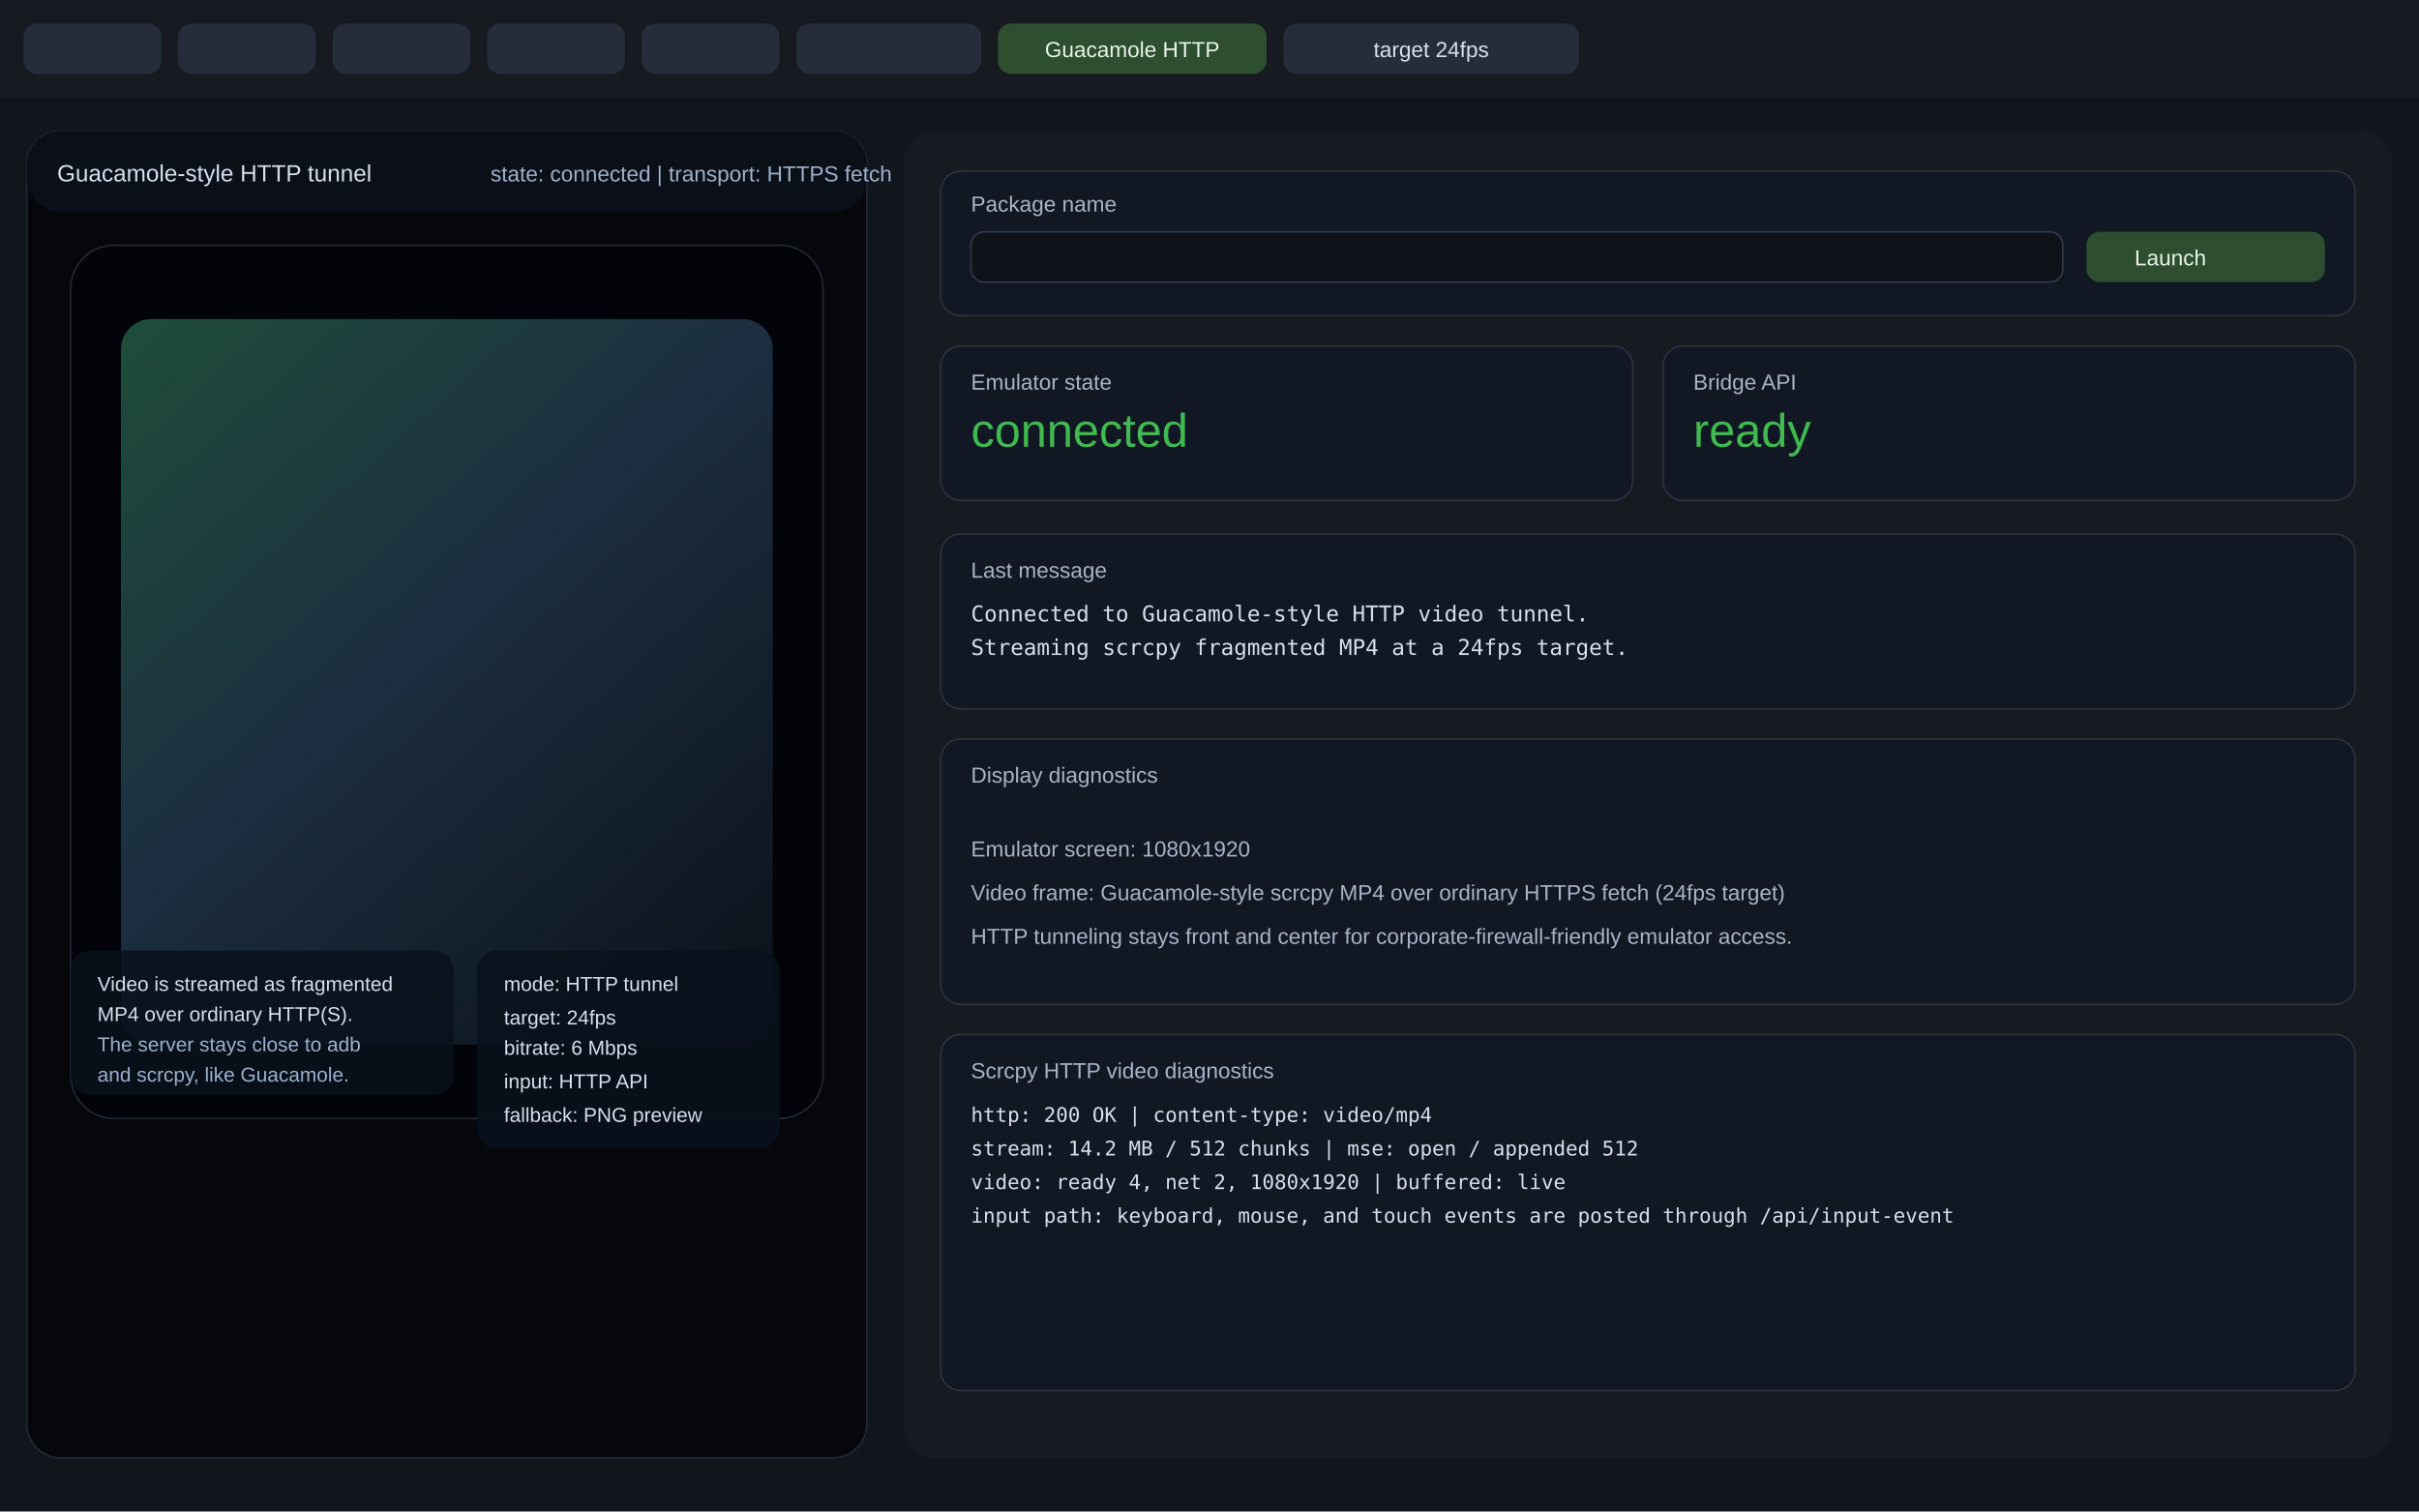
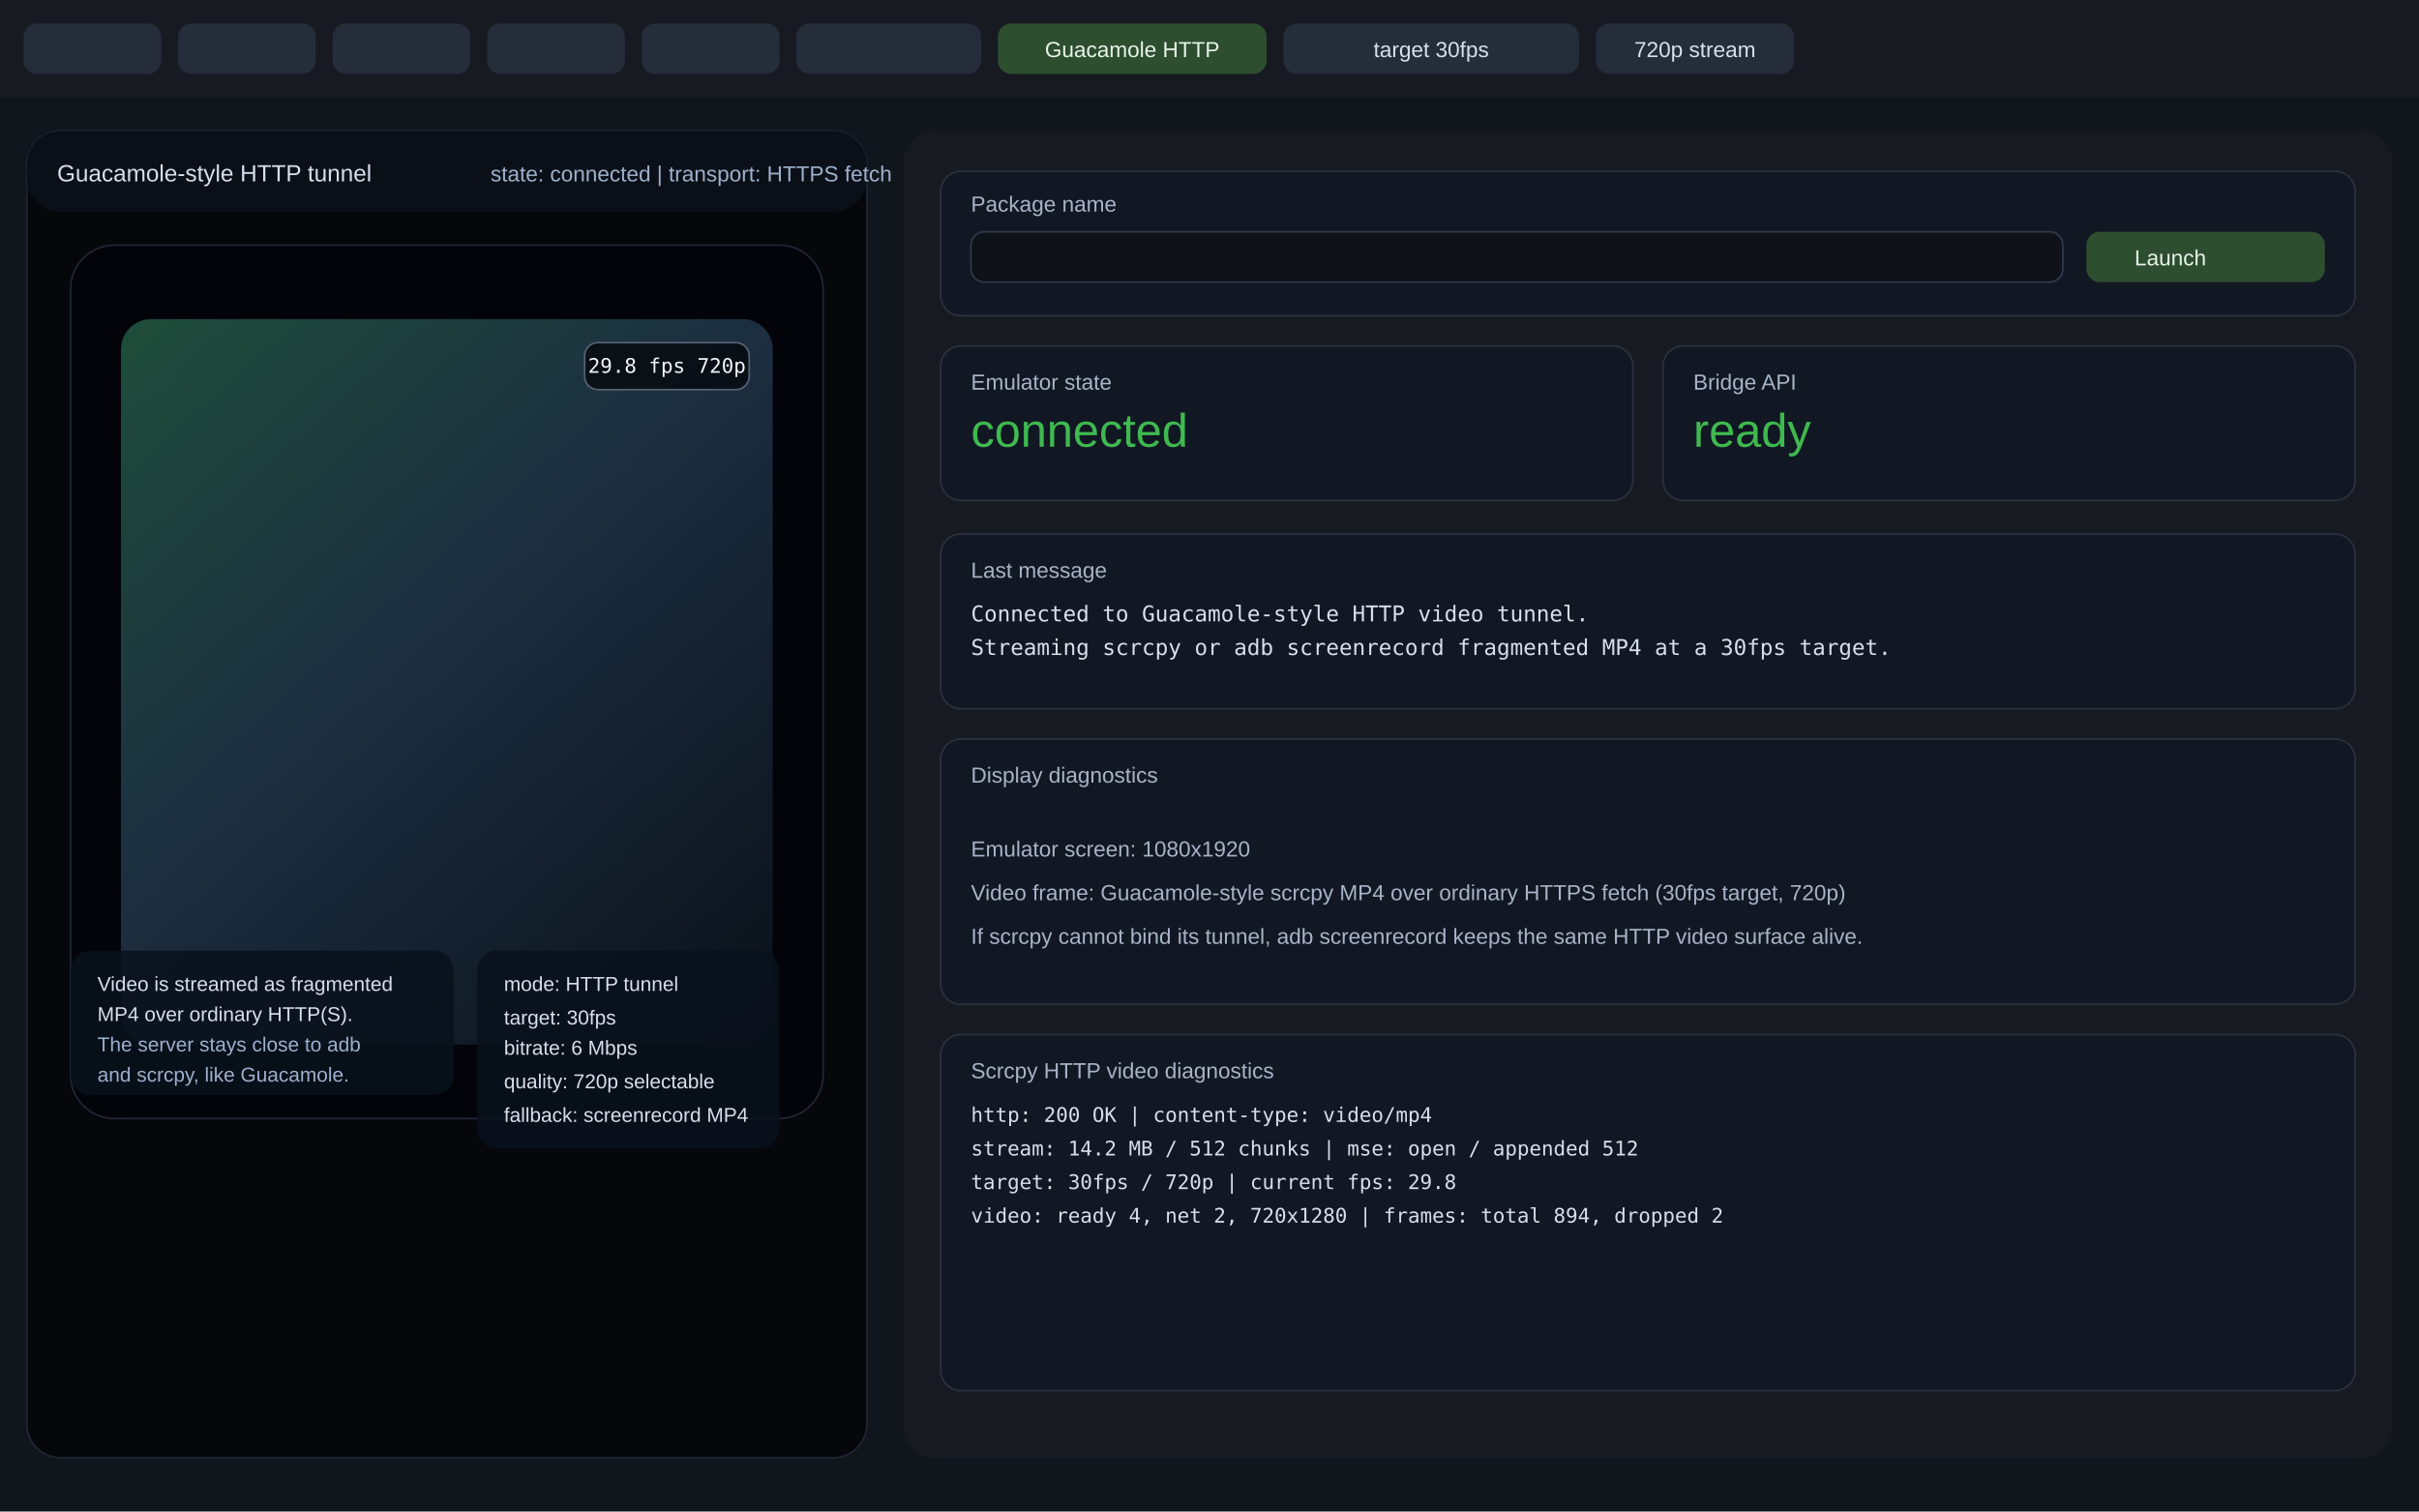
<svg xmlns="http://www.w3.org/2000/svg" width="1440" height="900" viewBox="0 0 1440 900" fill="none">
  <rect width="1440" height="900" fill="#11151C" />
  <rect x="0" y="0" width="1440" height="58" fill="#171A21" />
  <rect x="14" y="14" width="82" height="30" rx="8" fill="#252D3B" />
  <rect x="106" y="14" width="82" height="30" rx="8" fill="#252D3B" />
  <rect x="198" y="14" width="82" height="30" rx="8" fill="#252D3B" />
  <rect x="290" y="14" width="82" height="30" rx="8" fill="#252D3B" />
  <rect x="382" y="14" width="82" height="30" rx="8" fill="#252D3B" />
  <rect x="474" y="14" width="110" height="30" rx="8" fill="#252D3B" />
  <rect x="594" y="14" width="160" height="30" rx="8" fill="#2D4E2F" />
  <text x="674" y="34" text-anchor="middle" fill="#E8F5E9" font-family="Segoe UI, Arial, sans-serif" font-size="13">Guacamole HTTP</text>
  <rect x="764" y="14" width="176" height="30" rx="8" fill="#252D3B" />
-   <text x="852" y="34" text-anchor="middle" fill="#D7DFED" font-family="Segoe UI, Arial, sans-serif" font-size="13">target 24fps</text>
+   <text x="852" y="34" text-anchor="middle" fill="#D7DFED" font-family="Segoe UI, Arial, sans-serif" font-size="13">target 30fps</text>
+   <rect x="950" y="14" width="118" height="30" rx="8" fill="#252D3B" />
+   <text x="1009" y="34" text-anchor="middle" fill="#D7DFED" font-family="Segoe UI, Arial, sans-serif" font-size="13">720p stream</text>
  <rect x="16" y="78" width="500" height="790" rx="20" fill="#05070B" stroke="#202634" />
  <rect x="16" y="78" width="500" height="48" rx="20" fill="#0B1018" />
  <text x="34" y="108" fill="#D7DFED" font-family="Segoe UI, Arial, sans-serif" font-size="14">Guacamole-style HTTP tunnel</text>
  <text x="292" y="108" fill="#9DB0CC" font-family="Segoe UI, Arial, sans-serif" font-size="13">state: connected | transport: HTTPS fetch</text>
  <rect x="42" y="146" width="448" height="520" rx="26" fill="#02040A" stroke="#202634" />
  <rect x="72" y="190" width="388" height="432" rx="18" fill="url(#screen)" />
+   <rect x="348" y="204" width="98" height="28" rx="8" fill="#05070B" fill-opacity="0.78" stroke="#566173" />
+   <text x="397" y="222" text-anchor="middle" fill="#F2F5F9" font-family="Consolas, monospace" font-size="12">29.8 fps 720p</text>
  <rect x="42" y="566" width="228" height="86" rx="12" fill="#09111C" fill-opacity="0.86" />
  <text x="58" y="590" fill="#D7DFED" font-family="Segoe UI, Arial, sans-serif" font-size="12">Video is streamed as fragmented</text>
  <text x="58" y="608" fill="#D7DFED" font-family="Segoe UI, Arial, sans-serif" font-size="12">MP4 over ordinary HTTP(S).</text>
  <text x="58" y="626" fill="#9DB0CC" font-family="Segoe UI, Arial, sans-serif" font-size="12">The server stays close to adb</text>
  <text x="58" y="644" fill="#9DB0CC" font-family="Segoe UI, Arial, sans-serif" font-size="12">and scrcpy, like Guacamole.</text>
  <rect x="284" y="566" width="180" height="118" rx="12" fill="#09111C" fill-opacity="0.86" />
  <text x="300" y="590" fill="#D7DFED" font-family="Segoe UI, Arial, sans-serif" font-size="12">mode: HTTP tunnel</text>
-   <text x="300" y="610" fill="#D7DFED" font-family="Segoe UI, Arial, sans-serif" font-size="12">target: 24fps</text>
+   <text x="300" y="610" fill="#D7DFED" font-family="Segoe UI, Arial, sans-serif" font-size="12">target: 30fps</text>
  <text x="300" y="628" fill="#D7DFED" font-family="Segoe UI, Arial, sans-serif" font-size="12">bitrate: 6 Mbps</text>
-   <text x="300" y="648" fill="#D7DFED" font-family="Segoe UI, Arial, sans-serif" font-size="12">input: HTTP API</text>
-   <text x="300" y="668" fill="#D7DFED" font-family="Segoe UI, Arial, sans-serif" font-size="12">fallback: PNG preview</text>
+   <text x="300" y="648" fill="#D7DFED" font-family="Segoe UI, Arial, sans-serif" font-size="12">quality: 720p selectable</text>
+   <text x="300" y="668" fill="#D7DFED" font-family="Segoe UI, Arial, sans-serif" font-size="12">fallback: screenrecord MP4</text>
  <rect x="538" y="78" width="886" height="790" rx="18" fill="#171A21" />
  <rect x="560" y="102" width="842" height="86" rx="12" fill="#111823" stroke="#2B313D" />
  <text x="578" y="126" fill="#A8B3C7" font-family="Segoe UI, Arial, sans-serif" font-size="13">Package name</text>
  <rect x="578" y="138" width="650" height="30" rx="8" fill="#0F1218" stroke="#30394A" />
  <rect x="1242" y="138" width="142" height="30" rx="8" fill="#2D4E2F" />
  <text x="1292" y="158" text-anchor="middle" fill="#E8F5E9" font-family="Segoe UI, Arial, sans-serif" font-size="13">Launch</text>
  <rect x="560" y="206" width="412" height="92" rx="12" fill="#111823" stroke="#2B313D" />
  <rect x="990" y="206" width="412" height="92" rx="12" fill="#111823" stroke="#2B313D" />
  <text x="578" y="232" fill="#A8B3C7" font-family="Segoe UI, Arial, sans-serif" font-size="13">Emulator state</text>
  <text x="578" y="266" fill="#3FB950" font-family="Segoe UI, Arial, sans-serif" font-size="28">connected</text>
  <text x="1008" y="232" fill="#A8B3C7" font-family="Segoe UI, Arial, sans-serif" font-size="13">Bridge API</text>
  <text x="1008" y="266" fill="#3FB950" font-family="Segoe UI, Arial, sans-serif" font-size="28">ready</text>
  <rect x="560" y="318" width="842" height="104" rx="12" fill="#111823" stroke="#2B313D" />
  <text x="578" y="344" fill="#A8B3C7" font-family="Segoe UI, Arial, sans-serif" font-size="13">Last message</text>
  <text x="578" y="370" fill="#D7DFED" font-family="Consolas, monospace" font-size="13">Connected to Guacamole-style HTTP video tunnel.</text>
-   <text x="578" y="390" fill="#D7DFED" font-family="Consolas, monospace" font-size="13">Streaming scrcpy fragmented MP4 at a 24fps target.</text>
+   <text x="578" y="390" fill="#D7DFED" font-family="Consolas, monospace" font-size="13">Streaming scrcpy or adb screenrecord fragmented MP4 at a 30fps target.</text>
  <rect x="560" y="440" width="842" height="158" rx="12" fill="#111823" stroke="#2B313D" />
  <text x="578" y="466" fill="#A8B3C7" font-family="Segoe UI, Arial, sans-serif" font-size="13">Display diagnostics</text>
  <text x="578" y="510" fill="#A8B3C7" font-family="Segoe UI, Arial, sans-serif" font-size="13">Emulator screen: 1080x1920</text>
-   <text x="578" y="536" fill="#A8B3C7" font-family="Segoe UI, Arial, sans-serif" font-size="13">Video frame: Guacamole-style scrcpy MP4 over ordinary HTTPS fetch (24fps target)</text>
-   <text x="578" y="562" fill="#A8B3C7" font-family="Segoe UI, Arial, sans-serif" font-size="13">HTTP tunneling stays front and center for corporate-firewall-friendly emulator access.</text>
+   <text x="578" y="536" fill="#A8B3C7" font-family="Segoe UI, Arial, sans-serif" font-size="13">Video frame: Guacamole-style scrcpy MP4 over ordinary HTTPS fetch (30fps target, 720p)</text>
+   <text x="578" y="562" fill="#A8B3C7" font-family="Segoe UI, Arial, sans-serif" font-size="13">If scrcpy cannot bind its tunnel, adb screenrecord keeps the same HTTP video surface alive.</text>
  <rect x="560" y="616" width="842" height="212" rx="12" fill="#111823" stroke="#2B313D" />
  <text x="578" y="642" fill="#A8B3C7" font-family="Segoe UI, Arial, sans-serif" font-size="13">Scrcpy HTTP video diagnostics</text>
  <text x="578" y="668" fill="#D7DFED" font-family="Consolas, monospace" font-size="12">http: 200 OK | content-type: video/mp4</text>
  <text x="578" y="688" fill="#D7DFED" font-family="Consolas, monospace" font-size="12">stream: 14.2 MB / 512 chunks | mse: open / appended 512</text>
-   <text x="578" y="708" fill="#D7DFED" font-family="Consolas, monospace" font-size="12">video: ready 4, net 2, 1080x1920 | buffered: live</text>
-   <text x="578" y="728" fill="#D7DFED" font-family="Consolas, monospace" font-size="12">input path: keyboard, mouse, and touch events are posted through /api/input-event</text>
+   <text x="578" y="708" fill="#D7DFED" font-family="Consolas, monospace" font-size="12">target: 30fps / 720p | current fps: 29.8</text>
+   <text x="578" y="728" fill="#D7DFED" font-family="Consolas, monospace" font-size="12">video: ready 4, net 2, 720x1280 | frames: total 894, dropped 2</text>
  <defs>
    <linearGradient id="screen" x1="72" y1="190" x2="460" y2="622" gradientUnits="userSpaceOnUse">
      <stop stop-color="#1E4D3A" />
      <stop offset="0.45" stop-color="#1C2E40" />
      <stop offset="1" stop-color="#0A1018" />
    </linearGradient>
  </defs>
</svg>
